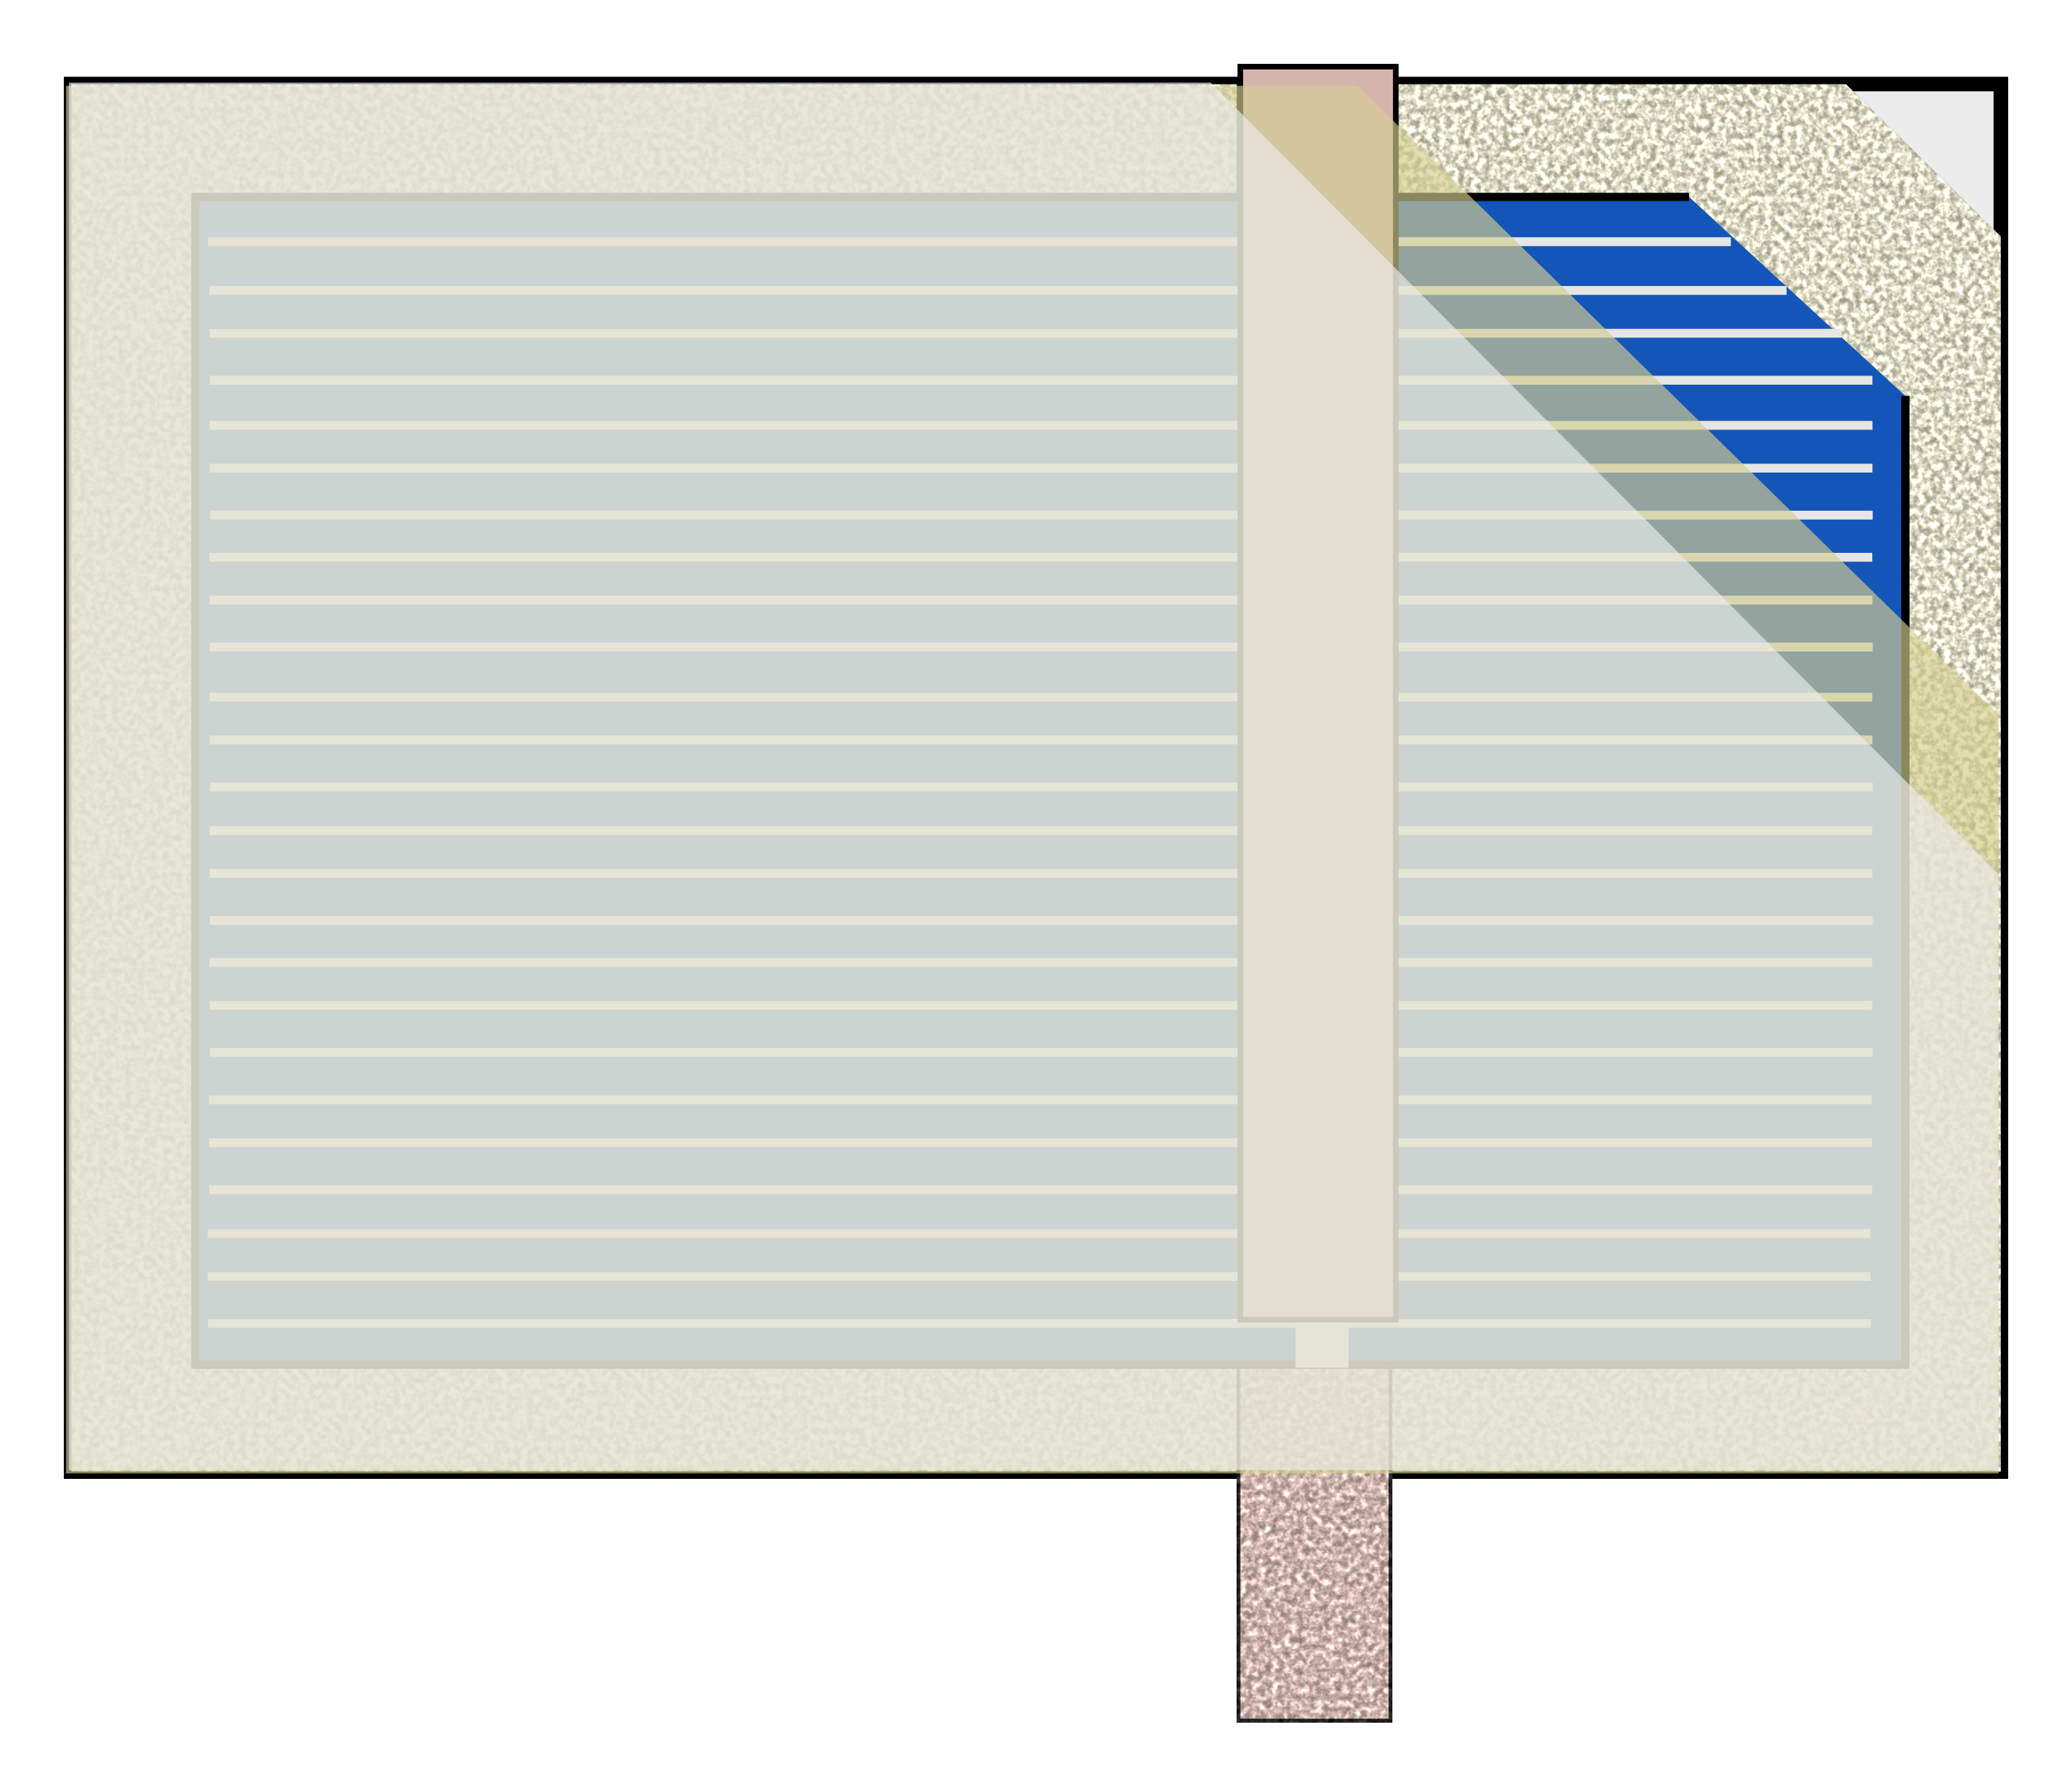
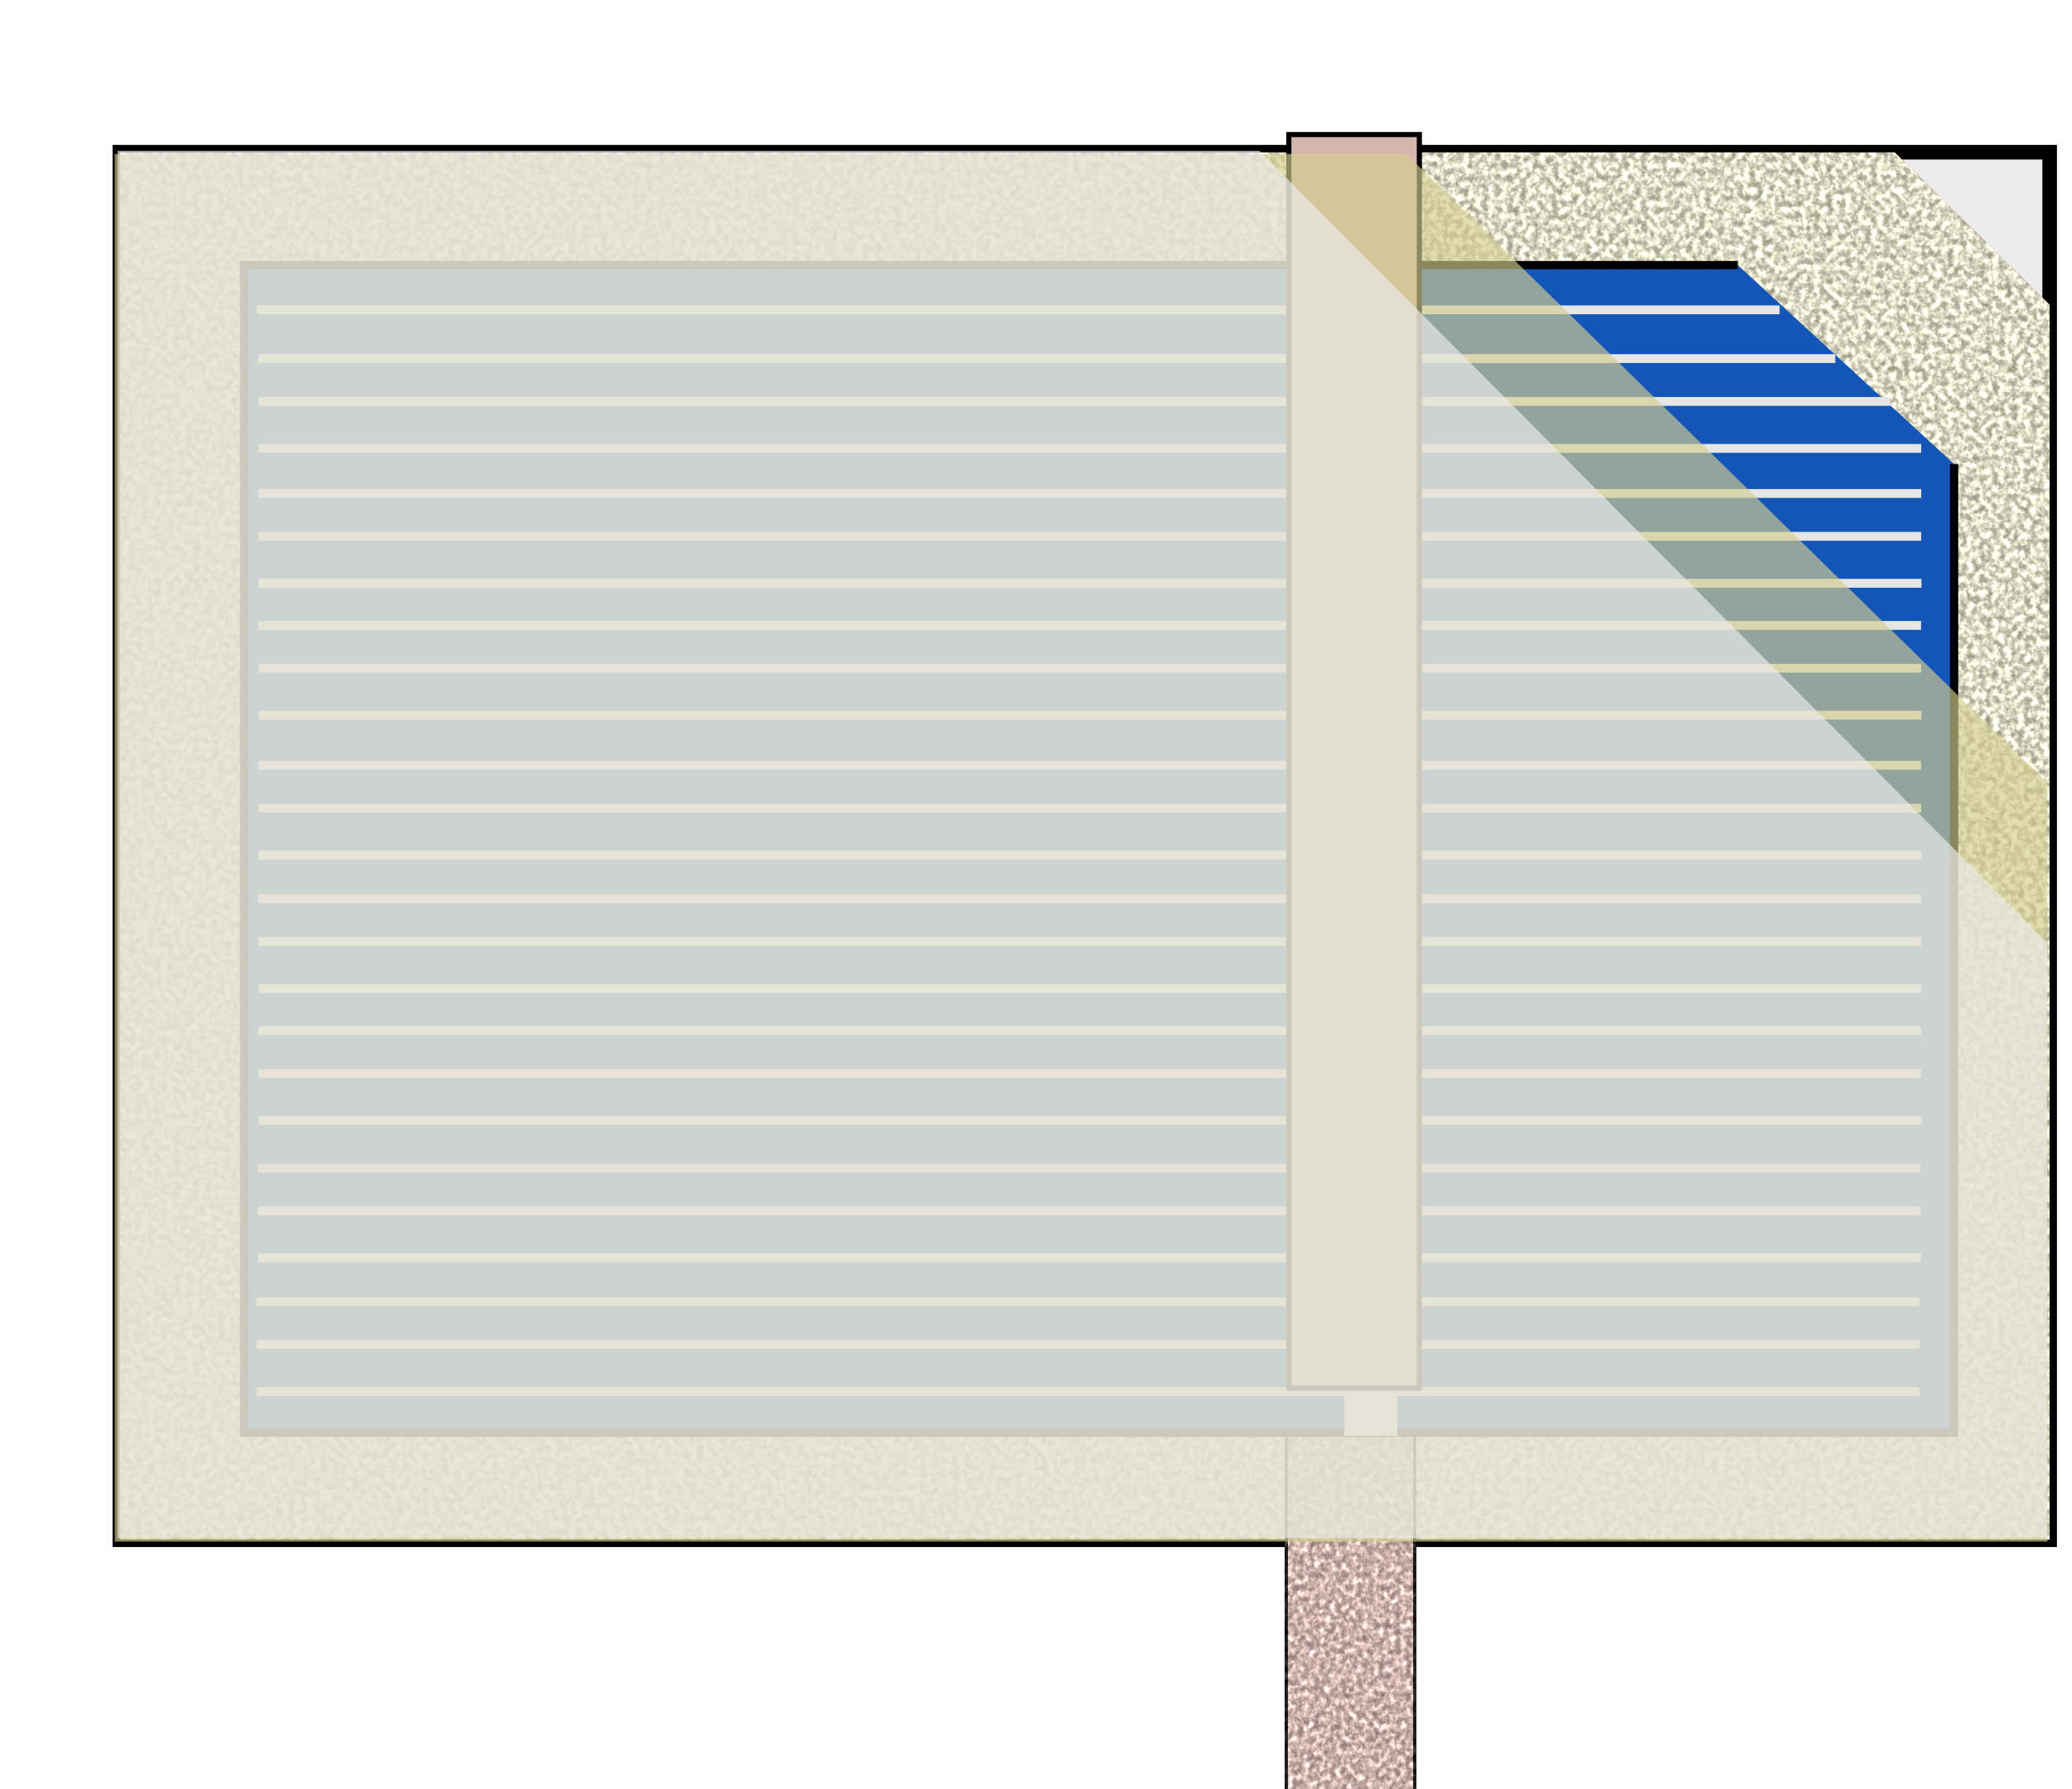
<svg xmlns="http://www.w3.org/2000/svg" width="324.724" height="280.288" id="svg5270" version="1.1">
  <defs id="defs5272">
    <filter id="filter6742" height="1" width="1" y="0" x="0" color-interpolation-filters="sRGB">
      <feTurbulence id="feTurbulence6744" type="fractalNoise" numOctaves="3" baseFrequency="1" seed="0" result="result0" />
      <feColorMatrix id="feColorMatrix6746" result="result4" values="0" type="saturate" />
      <feComposite id="feComposite6748" in2="result4" in="SourceGraphic" operator="arithmetic" k1="1.25" k2="0.5" k3="0.5" result="result2" k4="0" />
      <feBlend id="feBlend6750" in2="SourceGraphic" result="result5" mode="normal" in="result2" />
      <feComposite id="feComposite6752" in2="SourceGraphic" in="result5" operator="in" result="result3" />
    </filter>
    <filter id="filter6759" height="1" width="1" y="0" x="0" color-interpolation-filters="sRGB">
      <feTurbulence id="feTurbulence6761" type="fractalNoise" numOctaves="3" baseFrequency="1" seed="0" result="result0" />
      <feColorMatrix id="feColorMatrix6763" result="result4" values="0" type="saturate" />
      <feComposite id="feComposite6765" in2="result4" in="SourceGraphic" operator="arithmetic" k1="1.25" k2="0.5" k3="0.5" result="result2" k4="0" />
      <feBlend id="feBlend6767" in2="SourceGraphic" result="result5" mode="normal" in="result2" />
      <feComposite id="feComposite6769" in2="SourceGraphic" in="result5" operator="in" result="result3" />
    </filter>
    <filter id="filter6794" height="1" width="1" y="0" x="0" color-interpolation-filters="sRGB">
      <feTurbulence id="feTurbulence6796" type="fractalNoise" numOctaves="3" baseFrequency="1" seed="0" result="result0" />
      <feColorMatrix id="feColorMatrix6798" result="result4" values="0" type="saturate" />
      <feComposite id="feComposite6800" in2="result4" in="SourceGraphic" operator="arithmetic" k1="1.25" k2="0.5" k3="0.5" result="result2" k4="0" />
      <feBlend id="feBlend6802" in2="SourceGraphic" result="result5" mode="normal" in="result2" />
      <feComposite id="feComposite6804" in2="SourceGraphic" in="result5" operator="in" result="result3" />
    </filter>
    <filter color-interpolation-filters="sRGB" x="0" y="0" width="1" height="1" id="filter11593">
      <feTurbulence result="result0" seed="0" baseFrequency="1" numOctaves="3" type="fractalNoise" id="feTurbulence11595" />
      <feColorMatrix type="saturate" values="0" result="result4" id="feColorMatrix11597" />
      <feComposite k4="0" result="result2" k3="0.5" k2="0.5" k1="1.25" operator="arithmetic" in="SourceGraphic" in2="result4" id="feComposite11599" />
      <feBlend in="result2" mode="normal" result="result5" in2="SourceGraphic" id="feBlend11601" />
      <feComposite result="result3" operator="in" in="result5" in2="SourceGraphic" id="feComposite11603" />
    </filter>
    <filter color-interpolation-filters="sRGB" x="0" y="0" width="1" height="1" id="filter11546">
      <feTurbulence result="result0" seed="0" baseFrequency="1" numOctaves="3" type="fractalNoise" id="feTurbulence11548" />
      <feColorMatrix type="saturate" values="0" result="result4" id="feColorMatrix11550" />
      <feComposite k4="0" result="result2" k3="0.5" k2="0.5" k1="1.25" operator="arithmetic" in="SourceGraphic" in2="result4" id="feComposite11552" />
      <feBlend in="result2" mode="normal" result="result5" in2="SourceGraphic" id="feBlend11554" />
      <feComposite result="result3" operator="in" in="result5" in2="SourceGraphic" id="feComposite11556" />
    </filter>
    <filter id="filter5088" color-interpolation-filters="sRGB" height="1" width="1" y="0" x="0">
      <feBlend blend="normal" id="feBlend5090" in2="SourceGraphic" result="fbSourceGraphic" mode="normal" />
      <feColorMatrix result="fbSourceGraphicAlpha" in="fbSourceGraphic" values="0 0 0 -1 0 0 0 0 -1 0 0 0 0 -1 0 0 0 0 1 0" id="feColorMatrix5238" />
      <feGaussianBlur id="feGaussianBlur5240" result="result0" in="fbSourceGraphic" stdDeviation="0.5" />
      <feTurbulence id="feTurbulence5242" baseFrequency="0.2" seed="300" numOctaves="10" result="result1" type="fractalNoise" />
      <feGaussianBlur id="feGaussianBlur5244" stdDeviation="0.5" result="result8" />
      <feDisplacementMap id="feDisplacementMap5246" in2="result8" result="result7" scale="5" in="result0" xChannelSelector="R" yChannelSelector="A" />
      <feComposite id="feComposite5248" in2="result1" result="result2" operator="in" in="result7" />
      <feComposite id="feComposite5250" in2="result2" k3="3" in="result0" operator="arithmetic" result="result9" k1="0" k2="0" k4="0" />
      <feBlend id="feBlend5252" in2="result2" result="fbSourceGraphic" mode="multiply" />
      <feColorMatrix id="feColorMatrix5254" values="1 0 0 -1 0 1 0 1 -1 0 1 0 0 -1 0 -1.8 -0.5 0 5.7 -3.5 " in="fbSourceGraphic" result="fbSourceGraphicAlpha" />
      <feGaussianBlur id="feGaussianBlur5256" stdDeviation="0.5" in="fbSourceGraphicAlpha" result="result0" />
      <feSpecularLighting id="feSpecularLighting5258" result="result6" surfaceScale="5" specularExponent="3">
        <feDistantLight id="feDistantLight5260" azimuth="225" elevation="10" />
      </feSpecularLighting>
      <feComposite id="feComposite5262" in2="fbSourceGraphicAlpha" in="result6" result="result2" operator="in" />
      <feComposite id="feComposite5264" in2="result2" in="fbSourceGraphic" result="fbSourceGraphic" operator="arithmetic" k2="1" k3="0.7" k1="0" k4="0" />
      <feColorMatrix result="fbSourceGraphicAlpha" in="fbSourceGraphic" values="0 0 0 -1 0 0 0 0 -1 0 0 0 0 -1 0 0 0 0 1 0" id="feColorMatrix5298" />
      <feTurbulence id="feTurbulence5300" type="fractalNoise" numOctaves="3" baseFrequency="1" seed="0" result="result0" />
      <feColorMatrix id="feColorMatrix5302" result="result4" values="0" type="saturate" />
      <feComposite id="feComposite5304" in2="result4" in="fbSourceGraphic" operator="arithmetic" k1="1.25" k2="0.5" k3="0.5" result="result2" k4="0" />
      <feBlend id="feBlend5306" in2="fbSourceGraphic" result="result5" mode="normal" in="result2" />
      <feComposite id="feComposite5308" in2="fbSourceGraphic" in="result5" operator="in" result="result3" />
    </filter>
    <filter id="filter5286" height="1" width="1" y="0" x="0" color-interpolation-filters="sRGB">
      <feTurbulence id="feTurbulence5288" type="fractalNoise" numOctaves="3" baseFrequency="1" seed="0" result="result0" />
      <feColorMatrix id="feColorMatrix5290" result="result4" values="0" type="saturate" />
      <feComposite id="feComposite5292" in2="result4" in="SourceGraphic" operator="arithmetic" k1="1.25" k2="0.5" k3="0.5" result="result2" k4="0" />
      <feBlend id="feBlend5294" in2="SourceGraphic" result="result5" mode="normal" in="result2" />
      <feComposite id="feComposite5296" in2="SourceGraphic" in="result5" operator="in" result="result3" />
    </filter>
    <filter id="filter5310" height="1" width="1" y="0" x="0" color-interpolation-filters="sRGB">
      <feTurbulence id="feTurbulence5312" type="fractalNoise" numOctaves="3" baseFrequency="1" seed="0" result="result0" />
      <feColorMatrix id="feColorMatrix5314" result="result4" values="0" type="saturate" />
      <feComposite id="feComposite5316" in2="result4" in="SourceGraphic" operator="arithmetic" k1="1.25" k2="0.5" k3="0.5" result="result2" k4="0" />
      <feBlend id="feBlend5318" in2="SourceGraphic" result="result5" mode="normal" in="result2" />
      <feComposite id="feComposite5320" in2="SourceGraphic" in="result5" operator="in" result="result3" />
    </filter>
    <filter id="filter5310-8" height="1" width="1" y="0" x="0" color-interpolation-filters="sRGB">
      <feTurbulence id="feTurbulence5312-8" type="fractalNoise" numOctaves="3" baseFrequency="1" seed="0" result="result0" />
      <feColorMatrix id="feColorMatrix5314-1" result="result4" values="0" type="saturate" />
      <feComposite k4="0" id="feComposite5316-0" in2="result4" in="SourceGraphic" operator="arithmetic" k1="1.25" k2="0.5" k3="0.5" result="result2" />
      <feBlend id="feBlend5318-9" in2="SourceGraphic" result="result5" mode="normal" in="result2" />
      <feComposite id="feComposite5320-3" in2="SourceGraphic" in="result5" operator="in" result="result3" />
    </filter>
    <filter color-interpolation-filters="sRGB" x="0" y="0" width="1" height="1" id="filter6111">
      <feTurbulence result="result0" seed="0" baseFrequency="1" numOctaves="3" type="fractalNoise" id="feTurbulence6113" />
      <feColorMatrix type="saturate" values="0" result="result4" id="feColorMatrix6115" />
      <feComposite k4="0" result="result2" k3="0.5" k2="0.5" k1="1.25" operator="arithmetic" in="SourceGraphic" in2="result4" id="feComposite6117" />
      <feBlend in="result2" mode="normal" result="result5" in2="SourceGraphic" id="feBlend6119" />
      <feComposite result="result3" operator="in" in="result5" in2="SourceGraphic" id="feComposite6121" />
    </filter>
    <filter color-interpolation-filters="sRGB" x="0" y="0" width="1" height="1" id="filter6099">
      <feTurbulence result="result0" seed="0" baseFrequency="1" numOctaves="3" type="fractalNoise" id="feTurbulence6101" />
      <feColorMatrix type="saturate" values="0" result="result4" id="feColorMatrix6103" />
      <feComposite k4="0" result="result2" k3="0.5" k2="0.5" k1="1.25" operator="arithmetic" in="SourceGraphic" in2="result4" id="feComposite6105" />
      <feBlend in="result2" mode="normal" result="result5" in2="SourceGraphic" id="feBlend6107" />
      <feComposite result="result3" operator="in" in="result5" in2="SourceGraphic" id="feComposite6109" />
    </filter>
    <filter color-interpolation-filters="sRGB" x="0" y="0" width="1" height="1" id="filter6087">
      <feTurbulence result="result0" seed="0" baseFrequency="1" numOctaves="3" type="fractalNoise" id="feTurbulence6089" />
      <feColorMatrix type="saturate" values="0" result="result4" id="feColorMatrix6091" />
      <feComposite k4="0" result="result2" k3="0.5" k2="0.5" k1="1.25" operator="arithmetic" in="SourceGraphic" in2="result4" id="feComposite6093" />
      <feBlend in="result2" mode="normal" result="result5" in2="SourceGraphic" id="feBlend6095" />
      <feComposite result="result3" operator="in" in="result5" in2="SourceGraphic" id="feComposite6097" />
    </filter>
+     <filter color-interpolation-filters="sRGB" x="0" y="0" width="1" height="1" id="filter11593-8">
+       <feTurbulence result="result0" seed="0" baseFrequency="1" numOctaves="3" type="fractalNoise" id="feTurbulence11595-2" />
+       <feColorMatrix type="saturate" values="0" result="result4" id="feColorMatrix11597-2" />
+       <feComposite k4="0" result="result2" k3="0.5" k2="0.5" k1="1.25" operator="arithmetic" in="SourceGraphic" in2="result4" id="feComposite11599-1" />
+       <feBlend in="result2" mode="normal" result="result5" in2="SourceGraphic" id="feBlend11601-1" />
+       <feComposite result="result3" operator="in" in="result5" in2="SourceGraphic" id="feComposite11603-5" />
+     </filter>
+     <filter color-interpolation-filters="sRGB" x="0" y="0" width="1" height="1" id="filter11546-6">
+       <feTurbulence result="result0" seed="0" baseFrequency="1" numOctaves="3" type="fractalNoise" id="feTurbulence11548-9" />
+       <feColorMatrix type="saturate" values="0" result="result4" id="feColorMatrix11550-3" />
+       <feComposite k4="0" result="result2" k3="0.5" k2="0.5" k1="1.25" operator="arithmetic" in="SourceGraphic" in2="result4" id="feComposite11552-3" />
+       <feBlend in="result2" mode="normal" result="result5" in2="SourceGraphic" id="feBlend11554-3" />
+       <feComposite result="result3" operator="in" in="result5" in2="SourceGraphic" id="feComposite11556-4" />
+     </filter>
  </defs>
  <g id="layer1" transform="translate(-513.0671,-397.0505)">
    <flowRoot xml:space="preserve" id="flowRoot3019-9" style="font-size:40px;font-style:normal;font-weight:normal;line-height:125%;letter-spacing:0px;word-spacing:0px;fill:#000000;fill-opacity:1;stroke:none;font-family:Sans" transform="translate(222.6154,184.2797)">
      <flowRegion id="flowRegion3021-2">
        <rect id="rect3023-0" width="124.249" height="44.447" x="145.462" y="231.108" />
      </flowRegion>
      <flowPara id="flowPara3025-6">Poly</flowPara>
    </flowRoot>
    <text xml:space="preserve" style="font-size:40px;font-style:normal;font-weight:normal;line-height:125%;letter-spacing:0px;word-spacing:0px;fill:#000000;fill-opacity:1;stroke:none;font-family:Sans" x="372.118" y="414.378" id="text3031-4">
      <tspan id="tspan3033-4" x="372.118" y="414.378" />
    </text>
    <flowRoot xml:space="preserve" id="flowRoot5266" style="font-size:40px;font-style:normal;font-weight:normal;line-height:125%;letter-spacing:0px;word-spacing:0px;fill:#000000;fill-opacity:1;stroke:none;font-family:Sans" transform="translate(231.7226,237.7385)">
      <flowRegion id="flowRegion5268">
        <rect id="rect5270" width="162.857" height="57.143" x="158.571" y="132.362" />
      </flowRegion>
      <flowPara id="flowPara5272" />
    </flowRoot>
    <flowRoot xml:space="preserve" id="flowRoot3019-1" style="font-size:40px;font-style:normal;font-weight:normal;line-height:125%;letter-spacing:0px;word-spacing:0px;fill:#000000;fill-opacity:1;stroke:none;font-family:Sans" transform="translate(400.193,233.8004)">
      <flowRegion id="flowRegion3021-7">
        <rect id="rect3023-1" width="124.249" height="44.447" x="145.462" y="231.108" />
      </flowRegion>
      <flowPara id="flowPara3025-3">Poly</flowPara>
    </flowRoot>
    <text xml:space="preserve" style="font-size:40px;font-style:normal;font-weight:normal;line-height:125%;letter-spacing:0px;word-spacing:0px;fill:#000000;fill-opacity:1;stroke:none;font-family:Sans" x="549.696" y="463.898" id="text3031-1">
      <tspan id="tspan3033-1" x="549.696" y="463.898" />
    </text>
-     <rect style="fill:#ececec;fill-opacity:1;stroke:#000000;stroke-width:2.285;stroke-miterlimit:4;stroke-opacity:1;stroke-dasharray:none" id="rect2985" width="302.439" height="217.4" x="-826.649" y="-627.619" transform="scale(-1,-1)" />
-     <path transform="matrix(0,1,-1,0,-42.44115,-38.286)" style="fill:#eae7ca;fill-opacity:1;stroke:#000000;stroke-width:0;stroke-miterlimit:4.1;stroke-opacity:1;stroke-dasharray:none;filter:url(#filter11593)" d="m 472.367,-869.09 193.537,0 0,302.439 -217.4,0 0,-278.157" id="rect2985-6-5-4" />
-     <rect style="fill:#d6b5ad;fill-opacity:1;stroke:#000000;stroke-width:1;stroke-miterlimit:4;stroke-opacity:1;stroke-dasharray:none;filter:url(#filter11546)" id="rect4041-9-677-3" width="24.244" height="256.579" x="-776.95" y="-570.433" transform="matrix(-0.9999999,0,0,-1.000001,-45.75432,96.40448)" />
-     <g id="g12675" transform="translate(-32.44115,-28.286)">
+     <flowRoot xml:space="preserve" id="flowRoot3019" style="font-size:40px;font-style:normal;font-weight:normal;line-height:125%;letter-spacing:0px;word-spacing:0px;fill:#000000;fill-opacity:1;stroke:none;font-family:Sans" transform="translate(-51.34523,195.6048)">
+       <flowRegion id="flowRegion3021">
+         <rect id="rect3023" width="124.249" height="44.447" x="145.462" y="231.108" />
+       </flowRegion>
+       <flowPara id="flowPara3025">Poly</flowPara>
+     </flowRoot>
+     <text xml:space="preserve" style="font-size:40px;font-style:normal;font-weight:normal;line-height:125%;letter-spacing:0px;word-spacing:0px;fill:#000000;fill-opacity:1;stroke:none;font-family:Sans" x="98.157" y="425.703" id="text3031">
+       <tspan id="tspan3033" x="98.157" y="425.703" />
+     </text>
+     <flowRoot xml:space="preserve" id="flowRoot3019-4" style="font-size:40px;font-style:normal;font-weight:normal;line-height:125%;letter-spacing:0px;word-spacing:0px;fill:#000000;fill-opacity:1;stroke:none;font-family:Sans" transform="translate(-69.41207,68.11676)">
+       <flowRegion id="flowRegion3021-9">
+         <rect id="rect3023-6" width="124.249" height="44.447" x="145.462" y="231.108" />
+       </flowRegion>
+       <flowPara id="flowPara3025-2">Poly</flowPara>
+     </flowRoot>
+     <text xml:space="preserve" style="font-size:40px;font-style:normal;font-weight:normal;line-height:125%;letter-spacing:0px;word-spacing:0px;fill:#000000;fill-opacity:1;stroke:none;font-family:Sans" x="80.091" y="298.215" id="text3031-3">
+       <tspan id="tspan3033-6" x="80.091" y="298.215" />
+     </text>
+     <flowRoot xml:space="preserve" id="flowRoot3019-9-7" style="font-size:40px;font-style:normal;font-weight:normal;line-height:125%;letter-spacing:0px;word-spacing:0px;fill:#000000;fill-opacity:1;stroke:none;font-family:Sans" transform="translate(230.2532,194.9579)">
+       <flowRegion id="flowRegion3021-2-4">
+         <rect id="rect3023-0-5" width="124.249" height="44.447" x="145.462" y="231.108" />
+       </flowRegion>
+       <flowPara id="flowPara3025-6-2">Poly</flowPara>
+     </flowRoot>
+     <text xml:space="preserve" style="font-size:40px;font-style:normal;font-weight:normal;line-height:125%;letter-spacing:0px;word-spacing:0px;fill:#000000;fill-opacity:1;stroke:none;font-family:Sans" x="379.756" y="425.056" id="text3031-4-5">
+       <tspan id="tspan3033-4-9" x="379.756" y="425.056" />
+     </text>
+     <flowRoot xml:space="preserve" id="flowRoot5266-8" style="font-size:40px;font-style:normal;font-weight:normal;line-height:125%;letter-spacing:0px;word-spacing:0px;fill:#000000;fill-opacity:1;stroke:none;font-family:Sans" transform="translate(239.3604,248.4167)">
+       <flowRegion id="flowRegion5268-0">
+         <rect id="rect5270-2" width="162.857" height="57.143" x="158.571" y="132.362" />
+       </flowRegion>
+       <flowPara id="flowPara5272-7" />
+     </flowRoot>
+     <flowRoot xml:space="preserve" id="flowRoot3019-1-7" style="font-size:40px;font-style:normal;font-weight:normal;line-height:125%;letter-spacing:0px;word-spacing:0px;fill:#000000;fill-opacity:1;stroke:none;font-family:Sans" transform="translate(407.8308,244.4786)">
+       <flowRegion id="flowRegion3021-7-6">
+         <rect id="rect3023-1-6" width="124.249" height="44.447" x="145.462" y="231.108" />
+       </flowRegion>
+       <flowPara id="flowPara3025-3-2">Poly</flowPara>
+     </flowRoot>
+     <text xml:space="preserve" style="font-size:40px;font-style:normal;font-weight:normal;line-height:125%;letter-spacing:0px;word-spacing:0px;fill:#000000;fill-opacity:1;stroke:none;font-family:Sans" x="557.333" y="474.577" id="text3031-1-9">
+       <tspan id="tspan3033-1-9" x="557.333" y="474.577" />
+     </text>
+     <rect style="fill:#ececec;fill-opacity:1;stroke:#000000;stroke-width:2.285;stroke-miterlimit:4;stroke-opacity:1;stroke-dasharray:none" id="rect2985" width="302.439" height="217.4" x="-834.287" y="-638.297" transform="scale(-1,-1)" />
+     <path transform="matrix(0,1,-1,0,-34.80334,-27.60776)" style="fill:#eae7ca;fill-opacity:1;stroke:#000000;stroke-width:0;stroke-miterlimit:4.1;stroke-opacity:1;stroke-dasharray:none;filter:url(#filter11593-8)" d="m 472.367,-869.09 193.537,0 0,302.439 -217.4,0 0,-278.157" id="rect2985-6-5-4" />
+     <rect style="fill:#d6b5ad;fill-opacity:1;stroke:#000000;stroke-width:1;stroke-miterlimit:4;stroke-opacity:1;stroke-dasharray:none;filter:url(#filter11546-6)" id="rect4041-9-677-3-0" width="24.244" height="256.579" x="-776.95" y="-570.433" transform="matrix(-0.8439695,0,0,-0.9907434,79.22803,132.0351)" />
+     <g id="g12675" transform="translate(-24.80334,-17.60776)">
      <g id="layer1-0" transform="matrix(-1,0,0,-1,845.191,1129.549)">
        <g transform="matrix(0.6463314,0,0,0.6460194,-113.4193,340.2854)" id="layer1-1">
          <path id="rect4116-4" d="m 177.143,467.318 0,-234.956 414.643,0 0,283.214 -362.179,0" style="fill:#1456b7;fill-opacity:1;stroke:#000000;stroke-width:2;stroke-miterlimit:4;stroke-opacity:1" />
          <g id="g4087-3">
            <path id="rect3844-5" d="m 312.143,231.648 12.857,0 0,283.571 -12.857,0 z" style="fill:#e6e6e6;fill-opacity:1;stroke:#000000;stroke-width:0;stroke-miterlimit:4;stroke-opacity:1" />
            <g id="g4004-4">
              <path id="rect3846-3" d="m 185.5,241.291 403.214,0 0,2.143 -403.214,0 z" style="fill:#e6e6e6;fill-opacity:1;stroke:#000000;stroke-width:0;stroke-miterlimit:4;stroke-opacity:1" />
              <path id="rect3846-6-7" d="m 185.564,252.681 403.214,0 0,2.143 -403.214,0 z" style="fill:#e6e6e6;fill-opacity:1;stroke:#000000;stroke-width:0;stroke-miterlimit:4;stroke-opacity:1" />
              <path id="rect3846-6-4-46" d="m 185.596,263.068 403.214,0 0,2.143 -403.214,0 z" style="fill:#e6e6e6;fill-opacity:1;stroke:#000000;stroke-width:0;stroke-miterlimit:4;stroke-opacity:1" />
              <path id="rect3846-5-6" d="m 185.178,273.723 403.214,0 0,2.143 -403.214,0 z" style="fill:#e6e6e6;fill-opacity:1;stroke:#000000;stroke-width:0;stroke-miterlimit:4;stroke-opacity:1" />
              <path id="rect3846-6-49-1" d="m 185.242,285.113 403.214,0 0,2.143 -403.214,0 z" style="fill:#e6e6e6;fill-opacity:1;stroke:#000000;stroke-width:0;stroke-miterlimit:4;stroke-opacity:1" />
              <path id="rect3846-6-4-4-7" d="m 185.274,295.5 403.214,0 0,2.143 -403.214,0 z" style="fill:#e6e6e6;fill-opacity:1;stroke:#000000;stroke-width:0;stroke-miterlimit:4;stroke-opacity:1" />
              <path id="rect3846-1-6" d="m 185.059,307.045 403.214,0 0,2.143 -403.214,0 z" style="fill:#e6e6e6;fill-opacity:1;stroke:#000000;stroke-width:0;stroke-miterlimit:4;stroke-opacity:1" />
              <path id="rect3846-6-2-8" d="m 185.123,318.436 403.214,0 0,2.143 -403.214,0 z" style="fill:#e6e6e6;fill-opacity:1;stroke:#000000;stroke-width:0;stroke-miterlimit:4;stroke-opacity:1" />
              <path id="rect3846-6-4-5-8" d="m 185.155,328.822 403.214,0 0,2.143 -403.214,0 z" style="fill:#e6e6e6;fill-opacity:1;stroke:#000000;stroke-width:0;stroke-miterlimit:4;stroke-opacity:1" />
              <path id="rect3846-13-5" d="m 185.059,339.045 403.214,0 0,2.143 -403.214,0 z" style="fill:#e6e6e6;fill-opacity:1;stroke:#000000;stroke-width:0;stroke-miterlimit:4;stroke-opacity:1" />
              <path id="rect3846-6-9-9" d="m 185.123,350.436 403.214,0 0,2.143 -403.214,0 z" style="fill:#e6e6e6;fill-opacity:1;stroke:#000000;stroke-width:0;stroke-miterlimit:4;stroke-opacity:1" />
              <path id="rect3846-6-4-54-7" d="m 185.155,360.822 403.214,0 0,2.143 -403.214,0 z" style="fill:#e6e6e6;fill-opacity:1;stroke:#000000;stroke-width:0;stroke-miterlimit:4;stroke-opacity:1" />
              <path id="rect3846-2-5" d="m 185.059,371.402 403.214,0 0,2.143 -403.214,0 z" style="fill:#e6e6e6;fill-opacity:1;stroke:#000000;stroke-width:0;stroke-miterlimit:4;stroke-opacity:1" />
              <path id="rect3846-6-20-7" d="m 185.123,382.793 403.214,0 0,2.143 -403.214,0 z" style="fill:#e6e6e6;fill-opacity:1;stroke:#000000;stroke-width:0;stroke-miterlimit:4;stroke-opacity:1" />
              <path id="rect3846-6-4-6-8" d="m 185.155,393.179 403.214,0 0,2.143 -403.214,0 z" style="fill:#e6e6e6;fill-opacity:1;stroke:#000000;stroke-width:0;stroke-miterlimit:4;stroke-opacity:1" />
              <path id="rect3846-9-1" d="m 185.059,405.331 403.214,0 0,2.143 -403.214,0 z" style="fill:#e6e6e6;fill-opacity:1;stroke:#000000;stroke-width:0;stroke-miterlimit:4;stroke-opacity:1" />
              <path id="rect3846-6-0-1" d="m 185.123,416.721 403.214,0 0,2.143 -403.214,0 z" style="fill:#e6e6e6;fill-opacity:1;stroke:#000000;stroke-width:0;stroke-miterlimit:4;stroke-opacity:1" />
              <path id="rect3846-6-4-59-4" d="m 185.155,427.108 403.214,0 0,2.143 -403.214,0 z" style="fill:#e6e6e6;fill-opacity:1;stroke:#000000;stroke-width:0;stroke-miterlimit:4;stroke-opacity:1" />
              <path id="rect3846-4-0" d="m 185.059,437.331 403.214,0 0,2.143 -403.214,0 z" style="fill:#e6e6e6;fill-opacity:1;stroke:#000000;stroke-width:0;stroke-miterlimit:4;stroke-opacity:1" />
              <path id="rect3846-6-1-0" d="m 185.123,448.721 403.214,0 0,2.143 -403.214,0 z" style="fill:#e6e6e6;fill-opacity:1;stroke:#000000;stroke-width:0;stroke-miterlimit:4;stroke-opacity:1" />
              <path id="rect3846-6-4-50-4" d="m 185.103,459.108 403.266,0 0,2.143 -403.246,0 z" style="fill:#e6e6e6;fill-opacity:1;stroke:#000000;stroke-width:0;stroke-miterlimit:4;stroke-opacity:1" />
              <path id="rect3846-7-6" d="m 185.124,470.045 403.15,0 0,2.143 -403.15,0 z" style="fill:#e6e6e6;fill-opacity:1;stroke:#000000;stroke-width:0;stroke-miterlimit:4;stroke-opacity:1" />
              <path id="rect3846-6-27-2" d="m 192.605,481.436 395.733,0 0,2.143 -395.733,0 z" style="fill:#e6e6e6;fill-opacity:1;stroke:#000000;stroke-width:0;stroke-miterlimit:4;stroke-opacity:1" />
              <path id="rect3846-6-4-60-8" d="m 205.949,491.822 382.421,0 0,2.143 -382.421,0 z" style="fill:#e6e6e6;fill-opacity:1;stroke:#000000;stroke-width:0;stroke-miterlimit:4;stroke-opacity:1" />
              <path id="rect3846-6-4-60-9-9" d="m 219.457,503.648 369.221,0 0,2.143 -369.221,0 z" style="fill:#e6e6e6;fill-opacity:1;stroke:#000000;stroke-width:0;stroke-miterlimit:4;stroke-opacity:1" />
            </g>
          </g>
        </g>
      </g>
    </g>
-     <rect style="fill:#d6b5ad;fill-opacity:1;stroke:#000000;stroke-width:0.877;stroke-miterlimit:4;stroke-opacity:1;stroke-dasharray:none" id="rect4041-9-677" width="24.367" height="196.345" x="-731.82" y="-603.834" transform="scale(-1,-1)" />
-     <flowRoot xml:space="preserve" id="flowRoot3019" style="font-size:40px;font-style:normal;font-weight:normal;line-height:125%;letter-spacing:0px;word-spacing:0px;fill:#000000;fill-opacity:1;stroke:none;font-family:Sans" transform="translate(-51.34523,195.6048)">
-       <flowRegion id="flowRegion3021">
-         <rect id="rect3023" width="124.249" height="44.447" x="145.462" y="231.108" />
-       </flowRegion>
-       <flowPara id="flowPara3025">Poly</flowPara>
-     </flowRoot>
-     <text xml:space="preserve" style="font-size:40px;font-style:normal;font-weight:normal;line-height:125%;letter-spacing:0px;word-spacing:0px;fill:#000000;fill-opacity:1;stroke:none;font-family:Sans" x="98.157" y="425.703" id="text3031">
-       <tspan id="tspan3033" x="98.157" y="425.703" />
-     </text>
-     <flowRoot xml:space="preserve" id="flowRoot3019-4" style="font-size:40px;font-style:normal;font-weight:normal;line-height:125%;letter-spacing:0px;word-spacing:0px;fill:#000000;fill-opacity:1;stroke:none;font-family:Sans" transform="translate(-69.41207,68.11676)">
-       <flowRegion id="flowRegion3021-9">
-         <rect id="rect3023-6" width="124.249" height="44.447" x="145.462" y="231.108" />
-       </flowRegion>
-       <flowPara id="flowPara3025-2">Poly</flowPara>
-     </flowRoot>
-     <text xml:space="preserve" style="font-size:40px;font-style:normal;font-weight:normal;line-height:125%;letter-spacing:0px;word-spacing:0px;fill:#000000;fill-opacity:1;stroke:none;font-family:Sans" x="80.091" y="298.215" id="text3031-3">
-       <tspan id="tspan3033-6" x="80.091" y="298.215" />
-     </text>
-     <path style="fill:#d3cd91;fill-opacity:0.658;stroke:#000000;stroke-width:0;stroke-miterlimit:4;stroke-opacity:1;stroke-dasharray:none" d="m 826.297,509.076 0,118.831 -302.878,0 0,-217.411 202.385,0" id="rect2985-0" />
-     <path style="fill:#ececec;fill-opacity:0.658;stroke:#000000;stroke-width:0;stroke-miterlimit:4;stroke-opacity:1;stroke-dasharray:none" d="m 826.297,534.076 0,93.315 -302.439,0 0,-217.4 178.933,0" id="rect2985-5" />
+     <rect style="fill:#d6b5ad;fill-opacity:1;stroke:#000000;stroke-width:0.804;stroke-miterlimit:4;stroke-opacity:1;stroke-dasharray:none" id="rect4041-9-677" width="20.456" height="196.417" x="-735.51" y="-614.548" transform="scale(-1,-1)" />
+     <flowRoot xml:space="preserve" id="flowRoot3019-3" style="font-size:40px;font-style:normal;font-weight:normal;line-height:125%;letter-spacing:0px;word-spacing:0px;fill:#000000;fill-opacity:1;stroke:none;font-family:Sans" transform="translate(-43.70742,206.2831)">
+       <flowRegion id="flowRegion3021-4">
+         <rect id="rect3023-08" width="124.249" height="44.447" x="145.462" y="231.108" />
+       </flowRegion>
+       <flowPara id="flowPara3025-9">Poly</flowPara>
+     </flowRoot>
+     <text xml:space="preserve" style="font-size:40px;font-style:normal;font-weight:normal;line-height:125%;letter-spacing:0px;word-spacing:0px;fill:#000000;fill-opacity:1;stroke:none;font-family:Sans" x="105.795" y="436.381" id="text3031-2">
+       <tspan id="tspan3033-16" x="105.795" y="436.381" />
+     </text>
+     <flowRoot xml:space="preserve" id="flowRoot3019-4-0" style="font-size:40px;font-style:normal;font-weight:normal;line-height:125%;letter-spacing:0px;word-spacing:0px;fill:#000000;fill-opacity:1;stroke:none;font-family:Sans" transform="translate(-61.77426,78.795)">
+       <flowRegion id="flowRegion3021-9-0">
+         <rect id="rect3023-6-9" width="124.249" height="44.447" x="145.462" y="231.108" />
+       </flowRegion>
+       <flowPara id="flowPara3025-2-6">Poly</flowPara>
+     </flowRoot>
+     <text xml:space="preserve" style="font-size:40px;font-style:normal;font-weight:normal;line-height:125%;letter-spacing:0px;word-spacing:0px;fill:#000000;fill-opacity:1;stroke:none;font-family:Sans" x="87.728" y="308.893" id="text3031-3-4">
+       <tspan id="tspan3033-6-4" x="87.728" y="308.893" />
+     </text>
+     <path style="fill:#d3cd91;fill-opacity:0.658;stroke:#000000;stroke-width:0;stroke-miterlimit:4;stroke-opacity:1;stroke-dasharray:none" d="m 833.935,519.754 0,118.831 -302.878,0 0,-217.411 202.385,0" id="rect2985-0" />
+     <path style="fill:#ececec;fill-opacity:0.658;stroke:#000000;stroke-width:0;stroke-miterlimit:4;stroke-opacity:1;stroke-dasharray:none" d="m 833.935,544.754 0,93.315 -302.439,0 0,-217.4 178.933,0" id="rect2985-5" />
  </g>
</svg>
